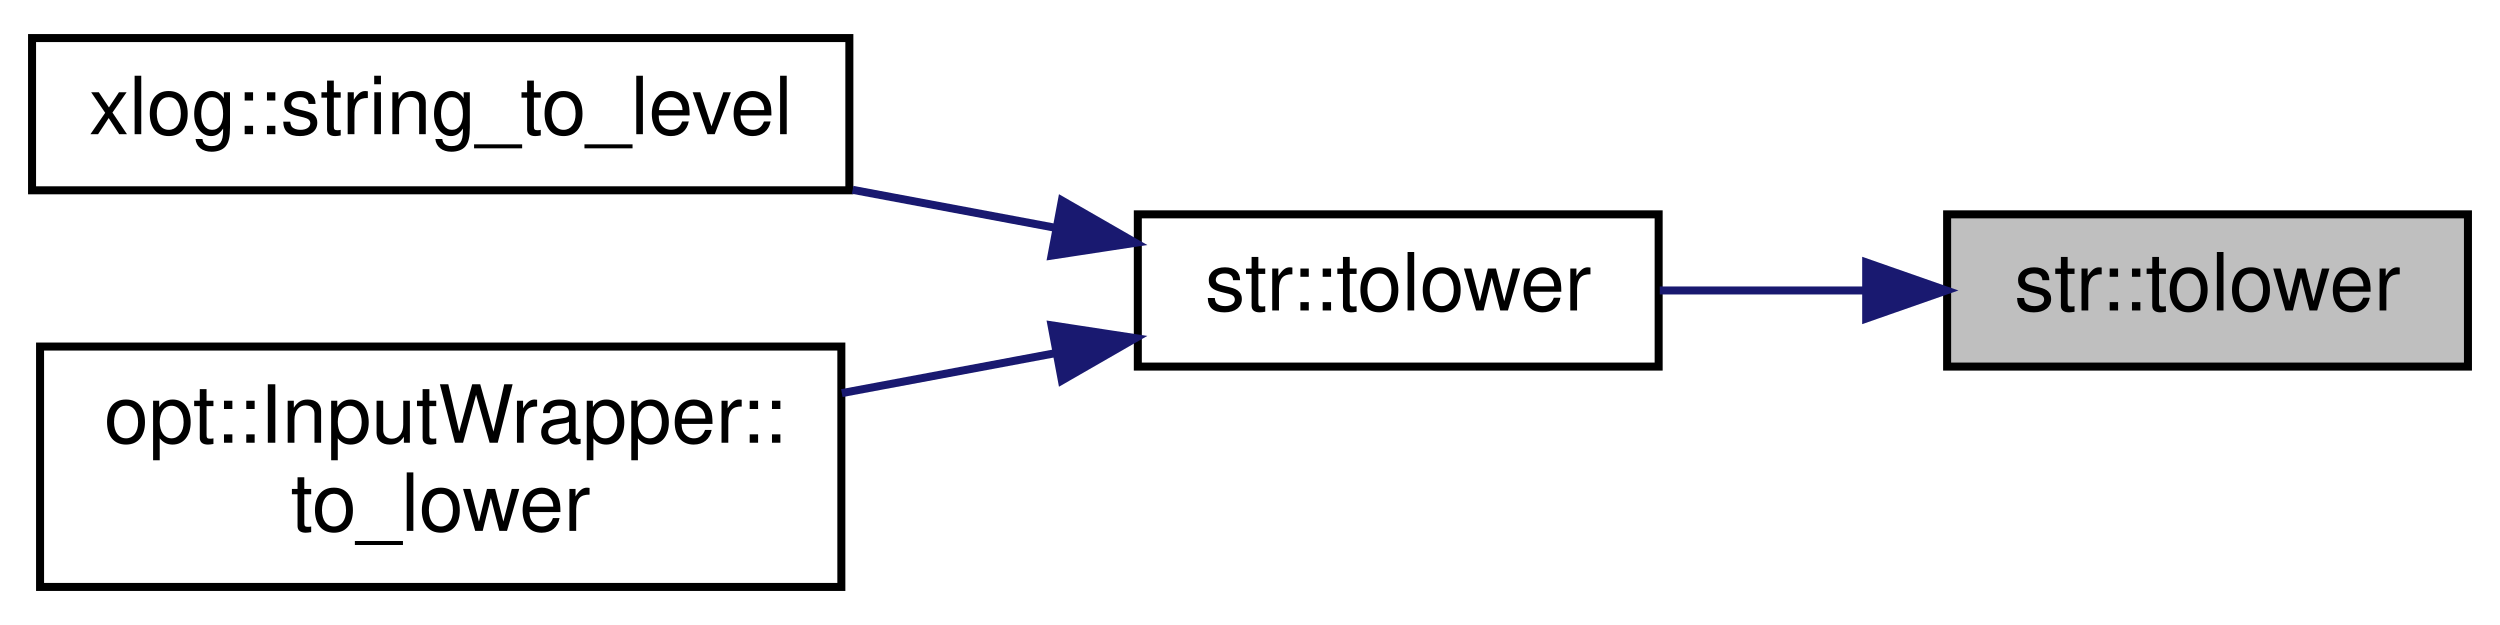
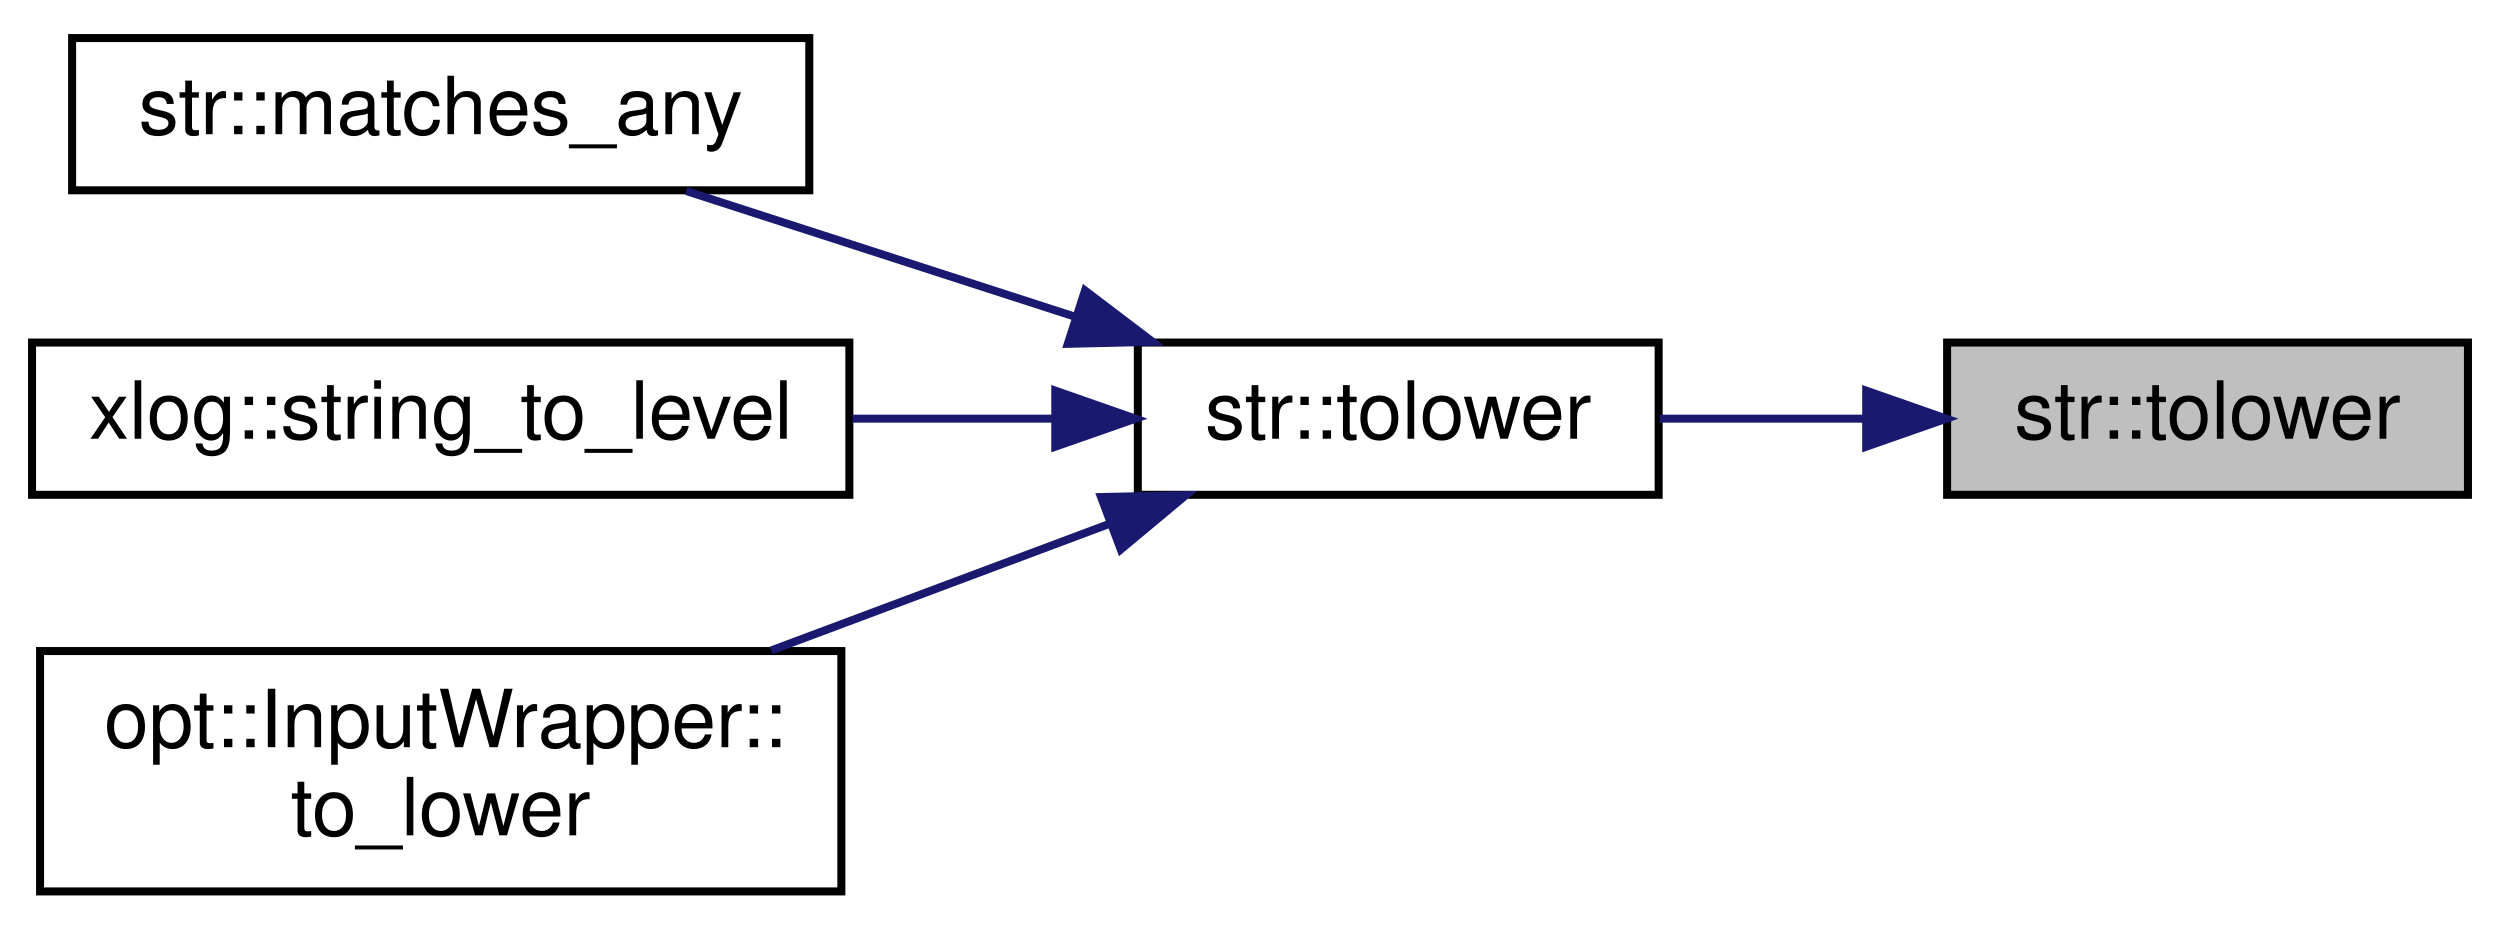
- <svg xmlns="http://www.w3.org/2000/svg" xmlns:xlink="http://www.w3.org/1999/xlink" width="312pt" height="78pt" viewBox="0.00 0.00 312.00 77.50">
-   <g id="graph0" class="graph" transform="scale(1 1) rotate(0) translate(4 73.5)">
+ <svg xmlns="http://www.w3.org/2000/svg" xmlns:xlink="http://www.w3.org/1999/xlink" width="312pt" height="116pt" viewBox="0.00 0.00 312.00 115.50">
+   <g id="graph0" class="graph" transform="scale(1 1) rotate(0) translate(4 111.5)">
    <g id="node1" class="node">
      <g id="a_node1">
        <a xlink:title="Convert a character to lowercase.">
-           <polygon fill="#bfbfbf" stroke="black" points="239,-28 239,-47 304,-47 304,-28 239,-28" />
-           <text text-anchor="middle" x="271.5" y="-35" font-family="Helvetica,sans-Serif" font-size="10.00">str::tolower</text>
+           <polygon fill="#bfbfbf" stroke="black" points="239,-50 239,-69 304,-69 304,-50 239,-50" />
+           <text text-anchor="middle" x="271.5" y="-57" font-family="Helvetica,sans-Serif" font-size="10.00">str::tolower</text>
        </a>
      </g>
    </g>
    <g id="node2" class="node">
      <g id="a_node2">
        <a xlink:href="namespacestr.html#a8981700b8e845f34864ace4d4ddfcf25" target="_top" xlink:title="Convert a convertible-character to lowercase.">
-           <polygon fill="none" stroke="black" points="138,-28 138,-47 203,-47 203,-28 138,-28" />
-           <text text-anchor="middle" x="170.5" y="-35" font-family="Helvetica,sans-Serif" font-size="10.00">str::tolower</text>
+           <polygon fill="none" stroke="black" points="138,-50 138,-69 203,-69 203,-50 138,-50" />
+           <text text-anchor="middle" x="170.5" y="-57" font-family="Helvetica,sans-Serif" font-size="10.00">str::tolower</text>
        </a>
      </g>
    </g>
    <g id="edge1" class="edge">
-       <path fill="none" stroke="midnightblue" d="M228.69,-37.5C220.14,-37.5 211.26,-37.5 203.14,-37.5" />
-       <polygon fill="midnightblue" stroke="midnightblue" points="228.9,-41 238.9,-37.5 228.9,-34 228.9,-41" />
+       <path fill="none" stroke="midnightblue" d="M228.69,-59.5C220.14,-59.5 211.26,-59.5 203.14,-59.5" />
+       <polygon fill="midnightblue" stroke="midnightblue" points="228.9,-63 238.9,-59.5 228.9,-56 228.9,-63" />
    </g>
    <g id="node3" class="node">
      <g id="a_node3">
+         <a xlink:href="namespacestr.html#a462ec615ed85579769474a5291837279" target="_top" xlink:title="Check if a given string matches any of a list of strings.">
+           <polygon fill="none" stroke="black" points="5,-88 5,-107 97,-107 97,-88 5,-88" />
+           <text text-anchor="middle" x="51" y="-95" font-family="Helvetica,sans-Serif" font-size="10.00">str::matches_any</text>
+         </a>
+       </g>
+     </g>
+     <g id="edge2" class="edge">
+       <path fill="none" stroke="midnightblue" d="M130.29,-72.18C114.41,-77.31 96.39,-83.14 81.64,-87.91" />
+       <polygon fill="midnightblue" stroke="midnightblue" points="131.41,-75.5 139.85,-69.09 129.26,-68.84 131.41,-75.5" />
+     </g>
+     <g id="node4" class="node">
+       <g id="a_node4">
        <a xlink:href="namespacexlog.html#ac00ac6299d1cefde07dc64a33d1bddae" target="_top" xlink:title=" ">
          <polygon fill="none" stroke="black" points="0,-50 0,-69 102,-69 102,-50 0,-50" />
          <text text-anchor="middle" x="51" y="-57" font-family="Helvetica,sans-Serif" font-size="10.00">xlog::string_to_level</text>
        </a>
      </g>
    </g>
-     <g id="edge2" class="edge">
-       <path fill="none" stroke="midnightblue" d="M127.66,-45.33C119.48,-46.87 110.83,-48.49 102.41,-50.06" />
-       <polygon fill="midnightblue" stroke="midnightblue" points="128.52,-48.73 137.7,-43.45 127.23,-41.85 128.52,-48.73" />
+     <g id="edge3" class="edge">
+       <path fill="none" stroke="midnightblue" d="M127.66,-59.5C119.48,-59.5 110.83,-59.5 102.41,-59.5" />
+       <polygon fill="midnightblue" stroke="midnightblue" points="127.7,-63 137.7,-59.5 127.7,-56 127.7,-63" />
    </g>
-     <g id="node4" class="node">
-       <g id="a_node4">
+     <g id="node5" class="node">
+       <g id="a_node5">
        <a xlink:href="structopt_1_1_input_wrapper.html#a974278dc977477619b3b91bcdf7c9175" target="_top" xlink:title=" ">
          <polygon fill="none" stroke="black" points="1,-0.5 1,-30.5 101,-30.5 101,-0.5 1,-0.5" />
          <text text-anchor="start" x="9" y="-18.5" font-family="Helvetica,sans-Serif" font-size="10.00">opt::InputWrapper::</text>
          <text text-anchor="middle" x="51" y="-7.5" font-family="Helvetica,sans-Serif" font-size="10.00">to_lower</text>
        </a>
      </g>
    </g>
-     <g id="edge3" class="edge">
-       <path fill="none" stroke="midnightblue" d="M127.83,-29.7C119.17,-28.08 109.96,-26.35 101.06,-24.69" />
-       <polygon fill="midnightblue" stroke="midnightblue" points="127.23,-33.15 137.7,-31.55 128.52,-26.27 127.23,-33.15" />
+     <g id="edge4" class="edge">
+       <path fill="none" stroke="midnightblue" d="M134.31,-46.32C121.06,-41.36 105.9,-35.68 92.23,-30.57" />
+       <polygon fill="midnightblue" stroke="midnightblue" points="133.41,-49.72 144,-49.95 135.87,-43.17 133.41,-49.72" />
    </g>
  </g>
</svg>
